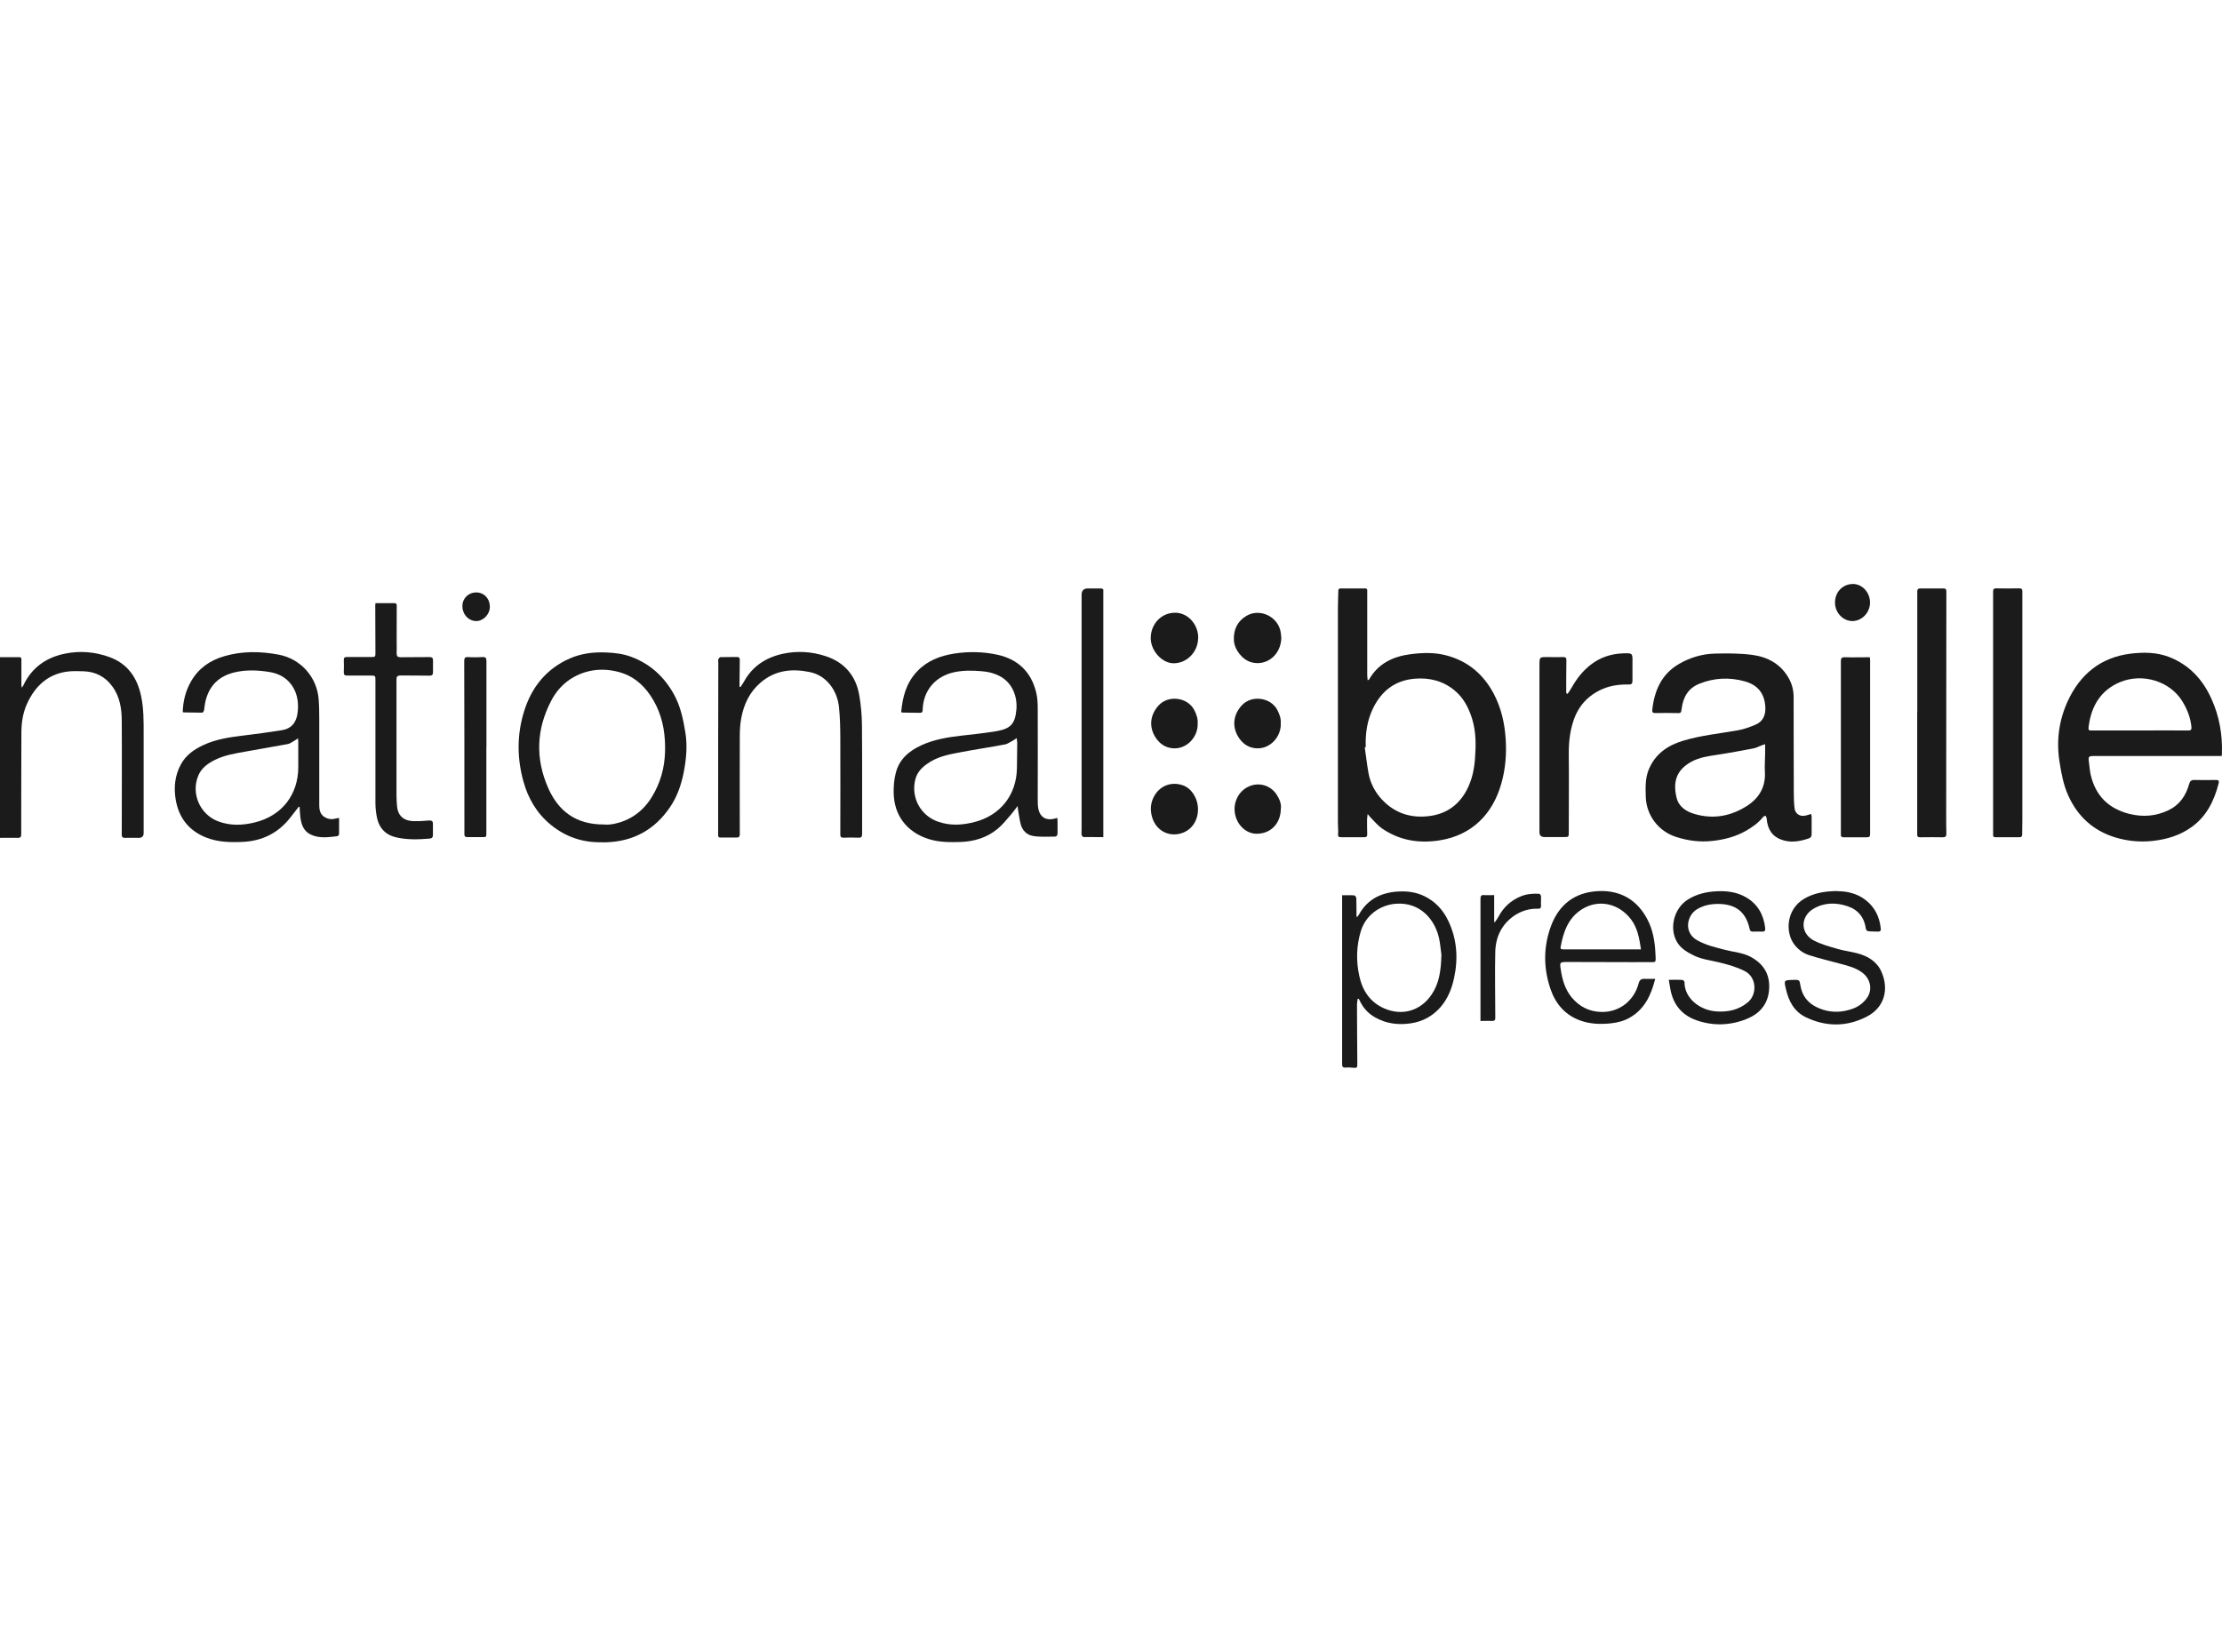
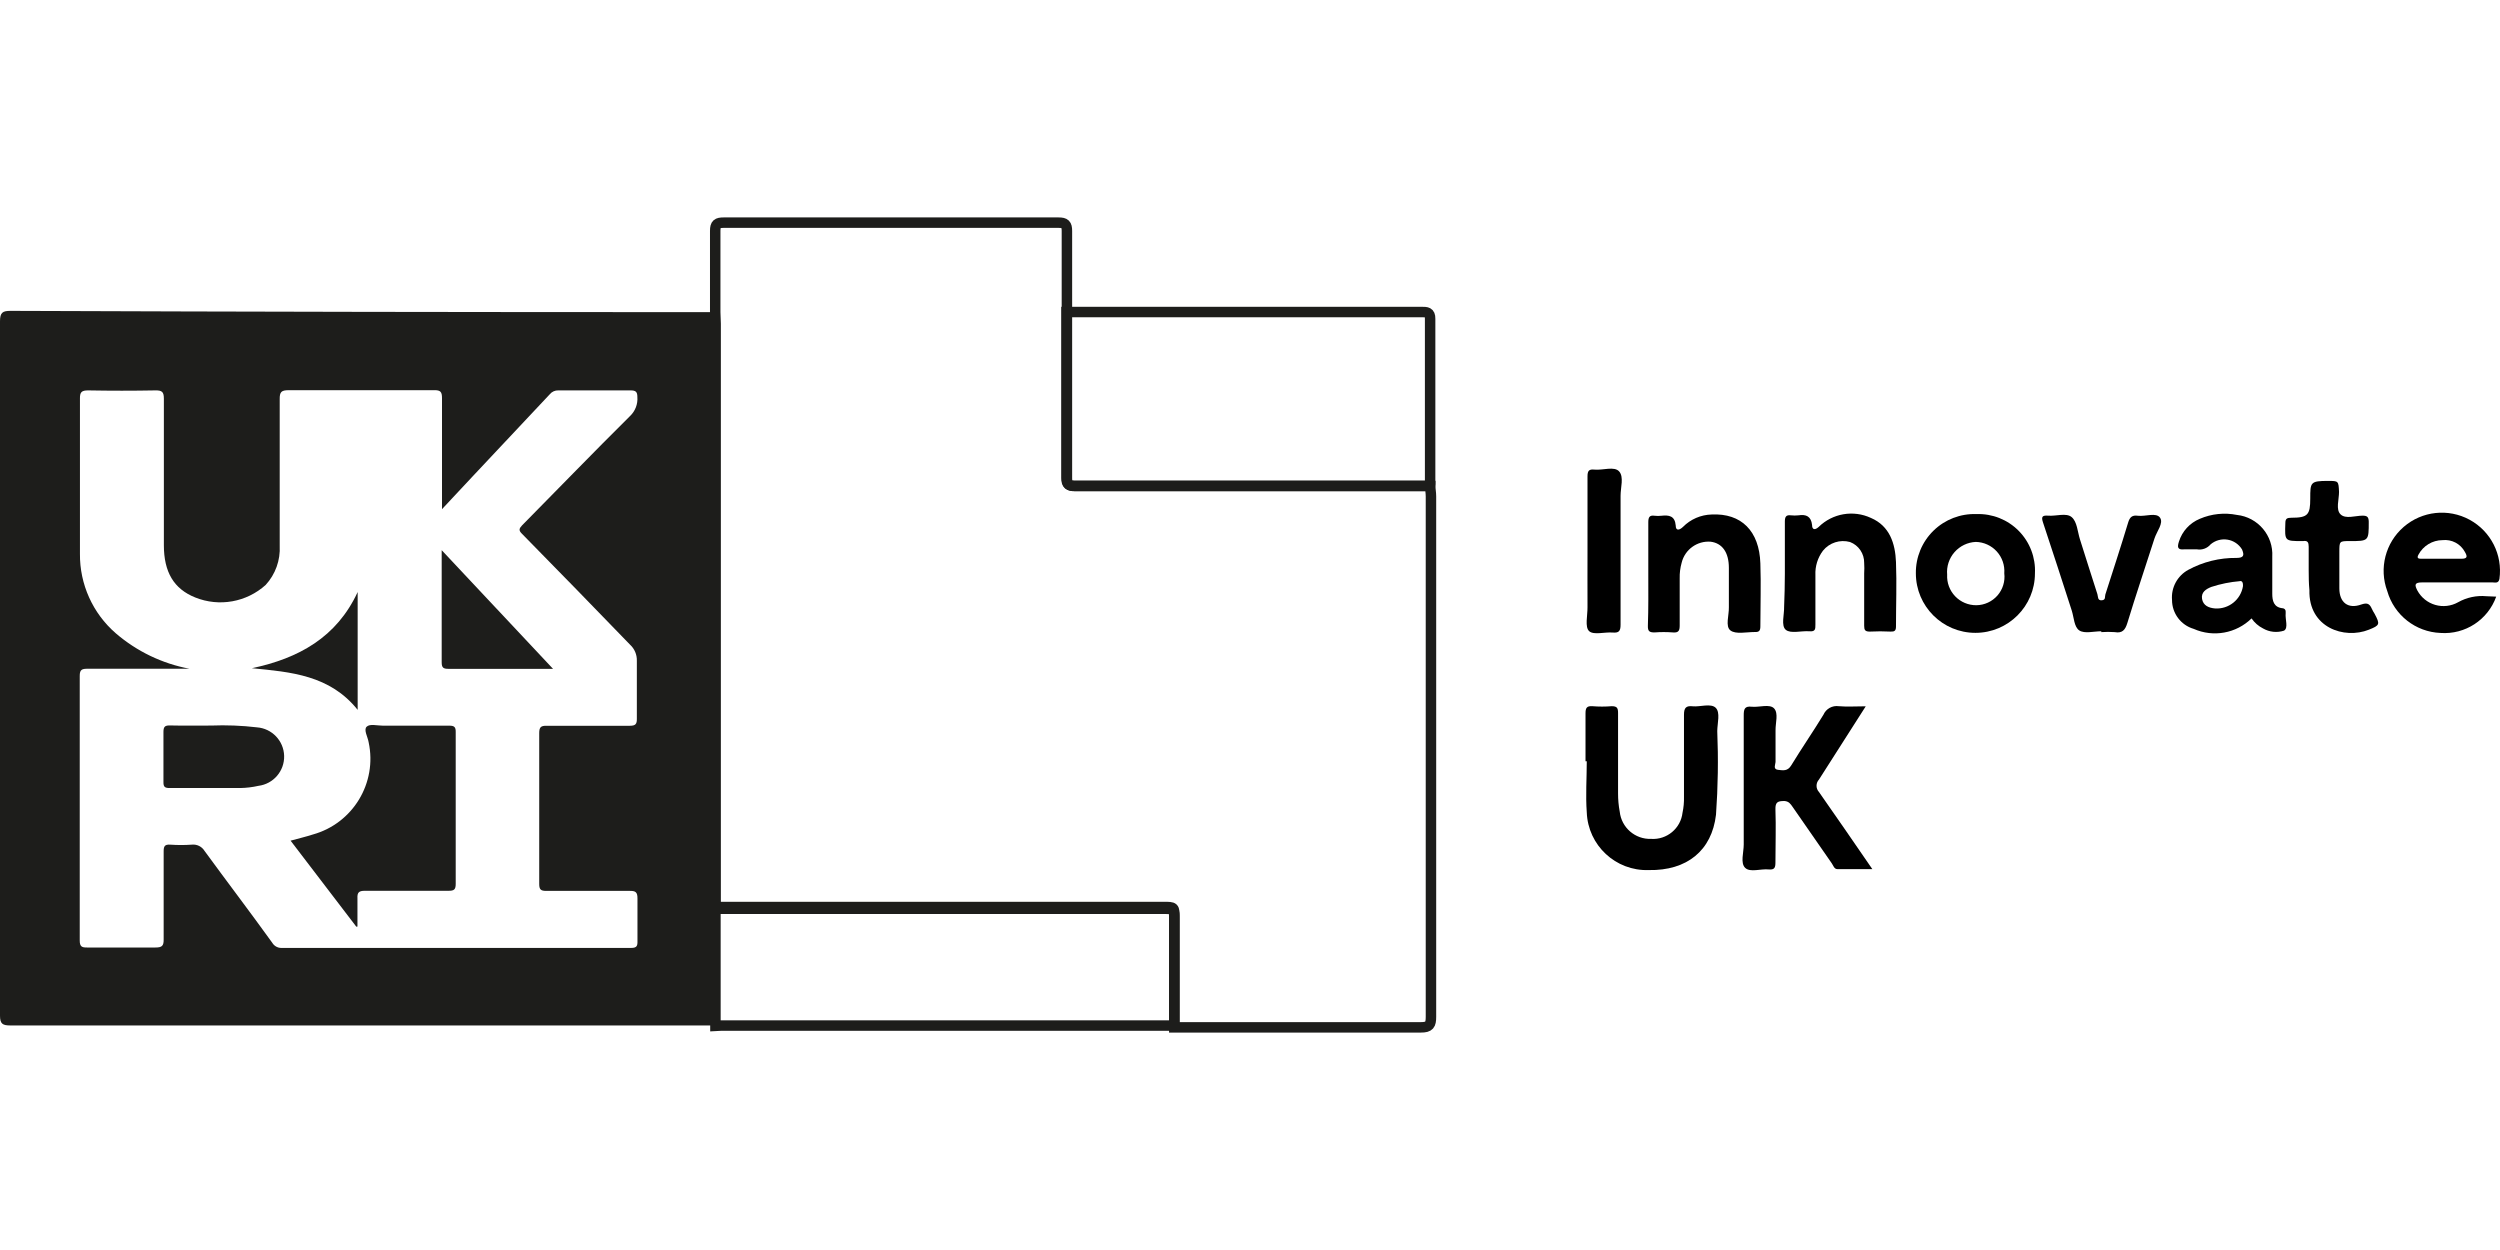
- <svg xmlns="http://www.w3.org/2000/svg" id="Layer_2" data-name="Layer 2" width="240" viewBox="0 0 269 200">
-   <defs>
-     <style>
-       .cls-1 {
-         fill: #1b1b1b;
-       }
-     </style>
-   </defs>
-   <g id="Layer_1-2" data-name="Layer 1-2">
-     <g>
-       <path class="cls-1" d="m165.57,98.57c-.03.3-.07.48-.07.67,0,.6,0,1.19.02,1.79,0,.25-.08.34-.34.34-.95-.01-1.89,0-2.84,0-.28,0-.38-.07-.35-.39.04-.45-.02-.91-.02-1.36,0-8.67,0-17.34,0-26.01,0-.69.04-1.37.05-2.06,0-.2.06-.3.26-.3,1,0,2,0,3,0,.25,0,.25.17.24.35,0,.74,0,1.48,0,2.22,0,2.62,0,5.24,0,7.86,0,.21.03.43.05.69.09-.05.15-.06.17-.09,1.11-1.96,2.92-2.8,5.04-3.07,1.47-.19,2.96-.23,4.4.17,2.54.69,4.39,2.26,5.63,4.57.92,1.73,1.34,3.57,1.47,5.51.12,1.84-.02,3.65-.53,5.43-1.03,3.63-3.51,6.25-7.51,6.87-2.48.38-4.83,0-6.93-1.45-.52-.36-.94-.88-1.4-1.34-.09-.09-.16-.19-.32-.39h0Zm-.23-8.1s-.08.01-.12.02c.15,1.03.27,2.07.45,3.1.22,1.23.78,2.31,1.63,3.22,1.62,1.73,3.66,2.32,5.95,1.97,1.94-.3,3.4-1.37,4.33-3.15.63-1.2.89-2.48.99-3.81.12-1.61.13-3.21-.35-4.78-.42-1.35-1.05-2.57-2.17-3.48-1.4-1.13-3.01-1.53-4.8-1.38-2.38.21-3.99,1.48-5.01,3.55-.73,1.48-.96,3.08-.9,4.73h0Z" />
-       <path class="cls-1" d="m219.27,98.57c.02.14.05.25.05.36,0,.69,0,1.38,0,2.06,0,.29-.1.45-.38.54-1.09.36-2.19.55-3.31.13-1.12-.41-1.61-1.27-1.74-2.4,0-.05,0-.11,0-.16-.04-.12-.1-.22-.15-.34-.11.06-.24.09-.31.18-.56.7-1.28,1.21-2.05,1.65-1.26.72-2.62,1.07-4.06,1.23-1.51.17-2.97-.02-4.4-.48-2.14-.68-3.61-2.61-3.68-4.86-.03-1.11-.08-2.23.36-3.3.78-1.89,2.27-2.92,4.16-3.49,2.18-.66,4.44-.87,6.67-1.27.73-.13,1.45-.4,2.13-.69.86-.37,1.19-1.13,1.16-2.03-.07-1.67-.85-2.73-2.46-3.19-1.87-.53-3.74-.45-5.56.29-1.33.54-1.93,1.61-2.11,2.98-.08.59-.09.58-.7.56-.83-.02-1.66-.02-2.49,0-.31,0-.4-.09-.37-.41.26-2.33,1.12-4.31,3.24-5.54,1.34-.78,2.8-1.21,4.33-1.25,1.5-.04,3.02-.04,4.5.15,1.91.25,3.52,1.12,4.49,2.9.37.69.55,1.43.55,2.2.01,3.85,0,7.71.02,11.56,0,.64.02,1.27.09,1.9.07.69.67,1.07,1.35.9.21-.05.42-.12.67-.19h0Zm-5.56-8.47c-.21.07-.36.13-.52.18-.3.12-.59.28-.91.34-1.44.27-2.87.54-4.32.76-1.11.17-2.21.31-3.21.86-1.83,1.01-2.24,2.46-1.78,4.35.26,1.08,1.14,1.67,2.18,1.97,2.29.67,4.43.26,6.39-1.01,1.46-.95,2.24-2.33,2.12-4.14-.04-.69.02-1.4.03-2.1,0-.38,0-.77,0-1.21h0Z" />
-       <path class="cls-1" d="m268.97,91.54h-15.38c-.77,0-.8.05-.69.8.07.49.09.98.2,1.46.59,2.57,2.2,4.14,4.73,4.76,1.61.39,3.19.27,4.7-.46,1.35-.65,2.1-1.77,2.49-3.16.1-.37.26-.51.64-.5.87.02,1.74.02,2.61,0,.3,0,.4.1.33.39-.54,2.11-1.45,4-3.28,5.31-1.4,1.01-2.99,1.49-4.7,1.68-1.55.17-3.06.02-4.53-.42-2.65-.81-4.54-2.51-5.69-5.05-.6-1.31-.85-2.71-1.07-4.11-.4-2.53-.08-4.97.97-7.29,1.49-3.27,3.99-5.35,7.61-5.8,1.56-.19,3.17-.19,4.69.4,2.43.95,4.07,2.72,5.12,5.06.96,2.11,1.35,4.35,1.27,6.66,0,.07-.01.15-.02.26h0Zm-9.94-3.09h0c1.96-.01,3.92-.02,5.88,0,.32,0,.42-.09.39-.43-.11-1.14-.52-2.16-1.11-3.12-1.51-2.44-4.83-3.44-7.55-2.3-2.33.98-3.46,2.9-3.78,5.34-.06.49-.03.51.45.51h5.72Z" />
-       <path class="cls-1" d="m22.12,86.23c.04-1.34.35-2.59,1.02-3.75.91-1.57,2.28-2.52,3.99-3.02,2.17-.64,4.38-.61,6.58-.2,2.69.5,4.67,2.71,4.87,5.44.06.8.07,1.61.07,2.41,0,3.46,0,6.93,0,10.39,0,.59.12,1.14.69,1.46.36.2.74.29,1.16.18.16-.04.33-.07.55-.11,0,.67,0,1.31,0,1.95,0,.1-.13.26-.22.27-1.07.12-2.15.29-3.17-.18-.91-.41-1.19-1.24-1.3-2.15-.05-.4-.06-.81-.09-1.22-.03,0-.07-.01-.1-.02-.34.43-.67.87-1.01,1.3-1.47,1.89-3.42,2.85-5.79,2.96-1.51.07-3.01.03-4.44-.54-2.07-.83-3.27-2.37-3.65-4.53-.26-1.5-.12-2.97.63-4.34.61-1.1,1.58-1.79,2.7-2.31,1.54-.72,3.19-.96,4.85-1.16,1.54-.18,3.08-.4,4.62-.64,1.21-.18,1.87-.94,1.98-2.41.08-1.1-.1-2.15-.76-3.07-.69-.96-1.65-1.42-2.78-1.59-1.31-.2-2.63-.26-3.94.02-2.1.44-3.35,1.7-3.76,3.8-.06.28-.06.57-.12.84-.02.11-.14.28-.22.28-.75,0-1.5-.02-2.26-.03-.03,0-.07-.03-.08-.04h0Zm13.97,3.16c-.22.15-.37.26-.52.34-.23.13-.46.31-.72.36-1.68.31-3.36.6-5.05.9-1.31.23-2.64.44-3.84,1.05-.84.43-1.6.98-1.97,1.91-.88,2.17.23,4.67,2.42,5.5,1.47.55,2.95.5,4.44.13,3.27-.8,5.26-3.35,5.26-6.71,0-1.02,0-2.05,0-3.07,0-.1-.02-.2-.03-.4h0Z" />
-       <path class="cls-1" d="m127.99,99.02c.02.16.04.29.04.41,0,.47,0,.93,0,1.4,0,.27-.07.48-.37.47-.85,0-1.72.06-2.55-.07-.81-.12-1.36-.68-1.56-1.5-.13-.54-.2-1.09-.3-1.64-.02-.12-.03-.25-.06-.49-.31.4-.53.72-.78,1.01-.53.6-1.03,1.25-1.64,1.75-1.29,1.07-2.83,1.53-4.5,1.59-1.31.04-2.61.04-3.89-.37-2.59-.84-4.13-2.83-4.19-5.55-.02-.82.05-1.67.26-2.46.42-1.64,1.59-2.64,3.09-3.33,1.55-.71,3.21-.98,4.89-1.17,1.39-.16,2.78-.3,4.16-.53,1.76-.3,2.31-.88,2.46-2.66.12-1.45-.42-3.22-2.11-4.06-.64-.32-1.31-.48-2.01-.54-1.14-.1-2.27-.13-3.4.11-2.28.48-3.77,2.22-3.83,4.55,0,.24-.06.37-.31.37-.7,0-1.4-.02-2.1-.03-.06,0-.12-.03-.19-.05.16-1.84.62-3.56,1.93-4.94,1.21-1.28,2.77-1.88,4.47-2.15,1.74-.27,3.49-.24,5.22.13,2.5.54,4.11,2.07,4.72,4.56.16.64.19,1.34.19,2.01.02,3.65,0,7.29,0,10.94,0,.42,0,.87.1,1.27.24.93.93,1.31,1.87,1.09.11-.02.22-.06.41-.11h0Zm-4.92-9.64c-.17.12-.26.19-.36.24-.35.18-.69.45-1.06.52-1.78.34-3.57.6-5.35.94-1.27.24-2.55.47-3.68,1.16-.82.51-1.54,1.11-1.8,2.1-.58,2.2.62,4.43,2.77,5.16,1.48.51,2.96.41,4.44.02,3.08-.81,5.01-3.26,5.08-6.45.02-1.05.03-2.1.04-3.15,0-.15-.04-.3-.07-.54h0Z" />
-       <path class="cls-1" d="m72.92,101.98c-2.35.07-4.45-.64-6.26-2.13-1.69-1.39-2.74-3.2-3.31-5.29-.77-2.82-.77-5.65.1-8.44.91-2.92,2.69-5.15,5.55-6.4,1.37-.6,2.85-.78,4.34-.72,1.06.04,2.12.16,3.13.55,2.27.86,3.94,2.4,5.11,4.51.8,1.44,1.13,3.02,1.39,4.62.27,1.65.11,3.28-.21,4.9-.3,1.49-.79,2.9-1.65,4.16-1.86,2.74-4.45,4.15-7.76,4.25-.14,0-.29,0-.43,0h0Zm.28-2.14c.65.05,1.52-.11,2.36-.45,1.98-.79,3.2-2.3,4.04-4.2.79-1.78,1.01-3.65.89-5.58-.12-1.96-.65-3.77-1.75-5.4-.92-1.36-2.14-2.38-3.74-2.82-1.37-.38-2.78-.42-4.15,0-1.84.57-3.23,1.75-4.12,3.46-1.8,3.44-1.93,6.99-.38,10.53,1.23,2.81,3.36,4.49,6.84,4.45Z" />
-       <path class="cls-1" d="m89.63,83.21c.15-.23.32-.45.45-.7,1.02-1.85,2.64-2.89,4.65-3.34,1.77-.39,3.55-.28,5.26.29,2.28.76,3.64,2.39,4.04,4.75.2,1.18.31,2.39.32,3.59.04,4.39.01,8.77.02,13.16,0,.34-.07.49-.45.47-.59-.03-1.19-.02-1.79,0-.31.01-.4-.09-.4-.4,0-3.87.02-7.73,0-11.6,0-1.27-.03-2.54-.16-3.81-.21-2.02-1.51-3.82-3.51-4.24-2.15-.45-4.21-.25-5.97,1.26-1.34,1.14-2.04,2.63-2.35,4.31-.13.67-.17,1.36-.18,2.05-.02,4.01,0,8.02,0,12.03,0,.27-.12.38-.37.38-.66,0-1.32,0-1.98,0-.27,0-.27-.15-.27-.36,0-6.93,0-13.86.02-20.79,0-.14-.04-.3,0-.42.04-.11.17-.27.26-.27.67-.02,1.35-.01,2.02-.02.23,0,.32.1.32.33-.02.87-.02,1.74-.03,2.61v.67s.07.01.1.02h0Z" />
-       <path class="cls-1" d="m0,101.43v-21.86c.79,0,1.57,0,2.34,0,.3,0,.25.25.25.44,0,.97,0,1.94,0,2.92,0,.08.02.17.05.34.1-.15.16-.22.2-.31,1.01-2.13,2.76-3.35,5-3.81,1.83-.38,3.67-.23,5.44.42,2.19.81,3.33,2.49,3.8,4.7.33,1.53.31,3.09.31,4.65,0,3.98,0,7.97,0,11.95,0,.39-.2.58-.59.58-.56,0-1.12-.02-1.67,0-.28,0-.39-.09-.39-.38,0-4.58.03-9.16,0-13.74,0-1.5-.22-2.98-1.16-4.24-.85-1.16-2.02-1.76-3.45-1.81-.69-.02-1.4-.05-2.09.05-2.31.35-3.79,1.78-4.74,3.82-.51,1.1-.7,2.28-.71,3.48-.02,3.52-.01,7.03-.02,10.55,0,.61,0,1.22,0,1.83,0,.3-.07.45-.42.44-.71-.02-1.42,0-2.17,0h0Z" />
-       <path class="cls-1" d="m241.29,86.3c0-4.88,0-9.76,0-14.64,0-.32.07-.43.41-.42.91.02,1.82.02,2.73,0,.29,0,.4.06.4.39,0,9.2,0,18.4,0,27.6,0,.6-.02,1.19-.02,1.79,0,.24-.07.36-.33.35-.97,0-1.95-.01-2.92,0-.24,0-.28-.11-.27-.31,0-.58,0-1.17,0-1.75v-13h0Z" />
-       <path class="cls-1" d="m189.78,84.01c.17-.26.36-.52.51-.79.59-1.05,1.32-1.98,2.28-2.73,1.16-.9,2.48-1.33,3.92-1.38,1.16-.04,1.16-.03,1.14,1.14,0,.73,0,1.45,0,2.18,0,.34-.12.46-.45.45-1.08-.02-2.15.11-3.16.54-1.73.75-2.9,2-3.51,3.78-.45,1.31-.6,2.67-.59,4.06.03,3.16,0,6.33,0,9.5,0,.59,0,.6-.61.59-.78,0-1.56,0-2.34,0-.4,0-.6-.2-.6-.59v-20.17c0-1.05,0-1.04,1.03-1.03.61,0,1.22.02,1.83,0,.34-.01.41.12.4.43-.02,1.26-.02,2.52-.02,3.78,0,.06.02.12.02.18.04.02.08.04.13.06h0Z" />
-       <path class="cls-1" d="m232.11,86.26c0-4.88,0-9.76,0-14.63,0-.31.11-.38.38-.38.93,0,1.87,0,2.8,0,.29,0,.34.13.34.38,0,9.03-.01,18.06-.02,27.09,0,.74,0,1.48.02,2.22,0,.34-.11.45-.45.44-.91-.02-1.82-.01-2.72,0-.22,0-.36-.03-.36-.31,0-4.93,0-9.86,0-14.79h.01-.01Z" />
-       <path class="cls-1" d="m45.47,73.03c.78,0,1.52,0,2.26,0,.29,0,.31.17.3.38,0,1.34-.01,2.67-.01,4.01,0,.57.02,1.14,0,1.71,0,.33.13.45.47.45,1.17-.02,2.34,0,3.5-.02.33,0,.44.11.43.42-.01.47,0,.93,0,1.4,0,.29-.07.43-.43.43-1.17-.03-2.34,0-3.5-.02-.39,0-.5.15-.49.49.01.61,0,1.22,0,1.83,0,4.07,0,8.15,0,12.22,0,.44.03.88.07,1.32.09,1.07.77,1.72,1.91,1.77.64.02,1.3-.01,1.94-.07.36-.03.5.08.49.43-.01.44,0,.88,0,1.32,0,.27-.1.41-.41.44-1.31.11-2.61.15-3.91-.12-1.37-.28-2.21-1.11-2.48-2.55-.1-.55-.16-1.1-.16-1.66-.01-4.94,0-9.89,0-14.83,0-.57,0-.58-.59-.58-.95,0-1.89-.01-2.84,0-.31,0-.41-.12-.4-.41.02-.49.02-.99,0-1.48,0-.28.1-.36.37-.36.98.01,1.97,0,2.96,0,.48,0,.5-.02.5-.51,0-1.92-.01-3.84-.02-5.76,0-.07.02-.15.03-.27h0Z" />
-       <path class="cls-1" d="m164.37,120.92c-.03.25-.09.5-.09.75,0,2.37.03,4.75.04,7.12,0,.52-.04.54-.57.49-.28-.03-.57-.04-.85-.02-.33.03-.42-.1-.42-.41.01-2.39,0-4.77,0-7.16,0-4.23,0-8.46,0-12.69v-.6c.53,0,1.02-.02,1.5.02.08,0,.21.23.22.35.02.7.01,1.4.02,2.1,0,.03.02.07.05.2.11-.15.2-.24.26-.35,1.02-1.84,2.67-2.64,4.7-2.77,1.13-.07,2.24.07,3.25.58,1.29.64,2.22,1.65,2.84,2.94,1.08,2.25,1.23,4.6.7,7.01-.28,1.28-.77,2.48-1.64,3.48-.96,1.09-2.16,1.74-3.61,1.95-1.51.22-2.94.04-4.28-.71-.88-.49-1.51-1.21-1.92-2.13-.02-.05-.05-.08-.08-.13h-.12,0Zm10.13-5.31c-.06-.41-.12-1.16-.26-1.89-.48-2.35-2.29-4.53-5.29-4.29-1.92.16-3.63,1.41-4.21,3.33-.54,1.8-.58,3.63-.17,5.46.39,1.78,1.34,3.16,3.03,3.89,2.16.93,4.38.29,5.71-1.68.92-1.35,1.14-2.9,1.19-4.82h0Z" />
-       <path class="cls-1" d="m200.38,118.53c-.5,2.01-1.31,3.67-3.06,4.68-.69.4-1.45.6-2.25.69-1.26.14-2.5.11-3.72-.32-1.83-.65-2.99-1.97-3.62-3.76-.85-2.44-.9-4.92-.08-7.37.85-2.54,2.56-4.2,5.31-4.51,3-.34,5.39.94,6.68,3.8.61,1.36.75,2.82.8,4.29.01.44-.07.48-.5.47-.7-.02-1.4,0-2.1,0-2.7,0-5.4-.01-8.1-.02-.91,0-.93.03-.79.91.18,1.21.5,2.35,1.28,3.33.95,1.17,2.18,1.79,3.68,1.81,2.14.03,3.92-1.36,4.47-3.47.11-.41.31-.55.7-.54.41.02.82,0,1.3,0h0Zm-1.72-3.59c-.21-1.34-.41-2.61-1.25-3.68-1.48-1.89-3.87-2.39-5.82-1.21-1.74,1.05-2.32,2.77-2.66,4.62-.05.26.12.28.33.28,2.72,0,5.44,0,8.16,0h1.23Z" />
-       <path class="cls-1" d="m133.57,101.36c-.84,0-1.62,0-2.4-.01-.08,0-.21-.16-.23-.26-.03-.2,0-.41,0-.62v-28.45q0-.77.77-.77c.5,0,1.01,0,1.52,0,.24,0,.38.06.34.33,0,.07,0,.16,0,.23v29.55h0Z" />
-       <path class="cls-1" d="m226.37,79.58c.01.15.03.25.03.35v21.05c0,.27-.06.4-.36.4-.96-.01-1.92-.01-2.88,0-.22,0-.3-.1-.3-.3,0-.4,0-.8,0-1.21,0-6.6,0-13.2,0-19.8,0-.35.08-.5.48-.49,1,.03,2,0,3.04,0h0Z" />
-       <path class="cls-1" d="m202.04,118.64c.59,0,1.11-.02,1.62.01.1,0,.27.18.27.27-.02,1.93,1.85,3.43,3.91,3.55,1.39.08,2.66-.19,3.77-1.12,1.13-.95,1.07-3.02-.37-3.76-1-.51-2.07-.81-3.15-1.07-1.03-.25-2.09-.36-3.06-.84-.8-.4-1.55-.83-2.02-1.64-.96-1.67-.35-4.06,1.31-5.11,1.06-.67,2.23-.95,3.47-1.01,1.26-.07,2.5.09,3.61.74,1.41.83,2.12,2.12,2.3,3.72.03.3-.07.44-.39.42-.38-.02-.75,0-1.13,0-.21,0-.31-.09-.36-.31-.45-2.06-1.67-3.03-3.81-3.04-.91,0-1.76.16-2.56.64-1.25.75-1.66,2.83.03,3.77,1.08.6,2.26.87,3.44,1.17,1.01.26,2.07.32,3.02.83,1.68.9,2.42,2.29,2.21,4.17-.19,1.68-1.22,2.76-2.72,3.36-1.98.78-4.01.86-6.04.15-1.83-.64-2.87-1.97-3.19-3.87-.05-.3-.1-.61-.17-1.01h0Z" />
-       <path class="cls-1" d="m222.49,107.91c1.03,0,2.29.23,3.37,1.07,1.12.87,1.68,2.04,1.83,3.44.03.26-.07.4-.34.38-.4-.02-.8,0-1.2-.05-.1,0-.25-.17-.26-.27-.18-1.37-.91-2.31-2.21-2.75-1.4-.47-2.82-.47-4.13.3-1.61.95-1.62,2.98.04,3.85.9.47,1.92.74,2.92,1.03.74.22,1.52.3,2.27.5,1.3.33,2.42.98,2.98,2.23.94,2.09.42,4.34-1.77,5.46-2.39,1.23-4.91,1.26-7.37.07-1.41-.68-2.07-1.93-2.41-3.4-.25-1.09-.26-1.09.86-1.12.77-.02.78-.02.89.66.26,1.58,1.26,2.47,2.71,2.94,1.2.39,2.41.32,3.59-.1.71-.25,1.31-.69,1.75-1.3.71-.99.47-2.32-.58-3.1-.8-.59-1.75-.82-2.69-1.07-1.23-.33-2.48-.63-3.7-1.02-.71-.22-1.32-.66-1.79-1.26-1.16-1.49-1.01-4.3,1.17-5.58,1.16-.68,2.44-.92,4.06-.93h0Z" />
-       <path class="cls-1" d="m58.88,90.46v10.39c0,.51,0,.51-.52.51-.6,0-1.19-.01-1.79,0-.26,0-.35-.1-.35-.34,0-.66.01-1.32,0-1.98,0-6.33,0-12.66-.02-18.99,0-.36.08-.52.48-.49.58.04,1.17.03,1.75,0,.37-.02.46.12.46.47-.01,3.48,0,6.95,0,10.43,0,0,0,0,0,0Z" />
-       <path class="cls-1" d="m179.23,123.62v-.45c0-4.77,0-9.55,0-14.32,0-.37.08-.51.47-.47.38.03.78,0,1.19,0v3.24s.05.03.07.05c.14-.21.31-.41.43-.64.61-1.17,1.52-2.01,2.75-2.51.72-.29,1.46-.34,2.21-.3.08,0,.2.2.21.31.02.37-.03.75,0,1.12.02.3-.1.39-.38.38-1.04-.03-2,.26-2.86.84-1.54,1.06-2.26,2.59-2.3,4.41-.06,2.51,0,5.03,0,7.55,0,.12,0,.23,0,.35.03.34-.1.46-.45.44-.42-.03-.85,0-1.33,0h0Z" />
-       <path class="cls-1" d="m145.03,97.97c.02,1.63-1.05,2.91-2.65,3.05-1.29.11-2.51-.66-2.92-2.13-.21-.76-.19-1.54.16-2.28.66-1.42,2.12-2.04,3.59-1.52,1.04.36,1.81,1.58,1.82,2.87Z" />
-       <path class="cls-1" d="m155.12,77.15c0,2.11-1.76,3.55-3.63,3.04-1.07-.29-2.05-1.52-2.11-2.64-.07-1.27.39-2.29,1.48-2.96,1.68-1.02,3.95.1,4.2,2.06.02.19.04.39.05.5h0Z" />
-       <path class="cls-1" d="m145.05,77.25c-.02,1.71-1.38,3.09-3.02,3.06-1.38-.03-2.73-1.54-2.72-3.06.01-1.73,1.31-3.07,2.96-3.06,1.53,0,2.8,1.4,2.79,3.06h0Z" />
-       <path class="cls-1" d="m155.05,87.58c.09,1.58-1.29,3.2-3.06,3.02-.87-.09-1.51-.54-1.98-1.22-.89-1.31-.75-2.79.31-3.96,1.18-1.3,3.51-1,4.32.55.27.52.46,1.07.41,1.62Z" />
-       <path class="cls-1" d="m144.99,87.58c.09,1.58-1.29,3.2-3.06,3.02-.87-.09-1.51-.54-1.98-1.22-.89-1.31-.75-2.79.31-3.96,1.18-1.3,3.51-1,4.32.55.27.52.46,1.07.41,1.62Z" />
-       <path class="cls-1" d="m155.06,97.89c0,1.85-1.27,3.11-3,3.06-1.13-.03-2.16-.92-2.49-2.16-.4-1.45.3-2.99,1.63-3.57,1.24-.55,2.65-.12,3.37,1.02.33.52.56,1.08.5,1.65Z" />
-       <path class="cls-1" d="m224.29,70.71c1.14-.02,2.1,1.02,2.1,2.24,0,1.21-.96,2.23-2.11,2.25-1.15.01-2.12-1-2.13-2.22-.01-1.28.91-2.25,2.15-2.27h0Z" />
-       <path class="cls-1" d="m57.63,71.73c.97,0,1.67.74,1.67,1.75,0,.91-.8,1.73-1.66,1.72-.93-.01-1.68-.84-1.66-1.84.01-.92.74-1.63,1.66-1.62h0Z" />
-     </g>
+ <svg xmlns="http://www.w3.org/2000/svg" width="220" height="110" viewBox="0 0 238.913 77.9">
+   <g id="logo_innovate" transform="translate(-16.83 -4.68)">
+     <path id="Path_12" data-name="Path 12" d="M85.18,13.73V5.96c0-.65.2-.78.81-.78h32c.63,0,.8.17.8.79V29.6c0,.62.21.75.79.75h33.93c0,.32.07.63.07,1V81.08c0,.75-.15,1-.95,1H129.05V71.75c0-1,0-1-1.06-1H85.22V14.85C85.2,14.47,85.19,14.1,85.18,13.73Z" fill="none" stroke="#1d1d1b" stroke-width="1" />
+     <path id="Path_13" data-name="Path 13" d="M85.18,13.73V81.9H17.83c-.75,0-1-.15-1-.94V14.61c0-.85.26-1,1-1Q51.55,13.74,85.18,13.73ZM34.94,47.81H25.22c-.54,0-.78.06-.77.71V73.77c0,.59.19.69.72.68h6.5c.63,0,.81-.14.8-.78V65.25c0-.48.11-.66.62-.63a14.44,14.44,0,0,0,2.08,0,1.26,1.26,0,0,1,1.2.59C38.5,68.13,40.69,71,42.85,74a1,1,0,0,0,.83.49H77.15c.54,0,.61-.2.6-.65V69.75c0-.56-.16-.72-.72-.71h-8c-.51,0-.67-.12-.67-.66V53.96c0-.58.17-.71.72-.7h7.94c.55,0,.68-.17.67-.68V47.05a2,2,0,0,0-.65-1.54c-3.4-3.51-6.85-7.07-10.32-10.59-.34-.33-.29-.5,0-.81,3.44-3.48,6.84-7,10.31-10.44a2.26,2.26,0,0,0,.71-1.83c0-.5-.16-.63-.65-.63h-6.9a1,1,0,0,0-.82.37c-2.43,2.6-4.87,5.18-7.3,7.77l-3,3.21V21.95c0-.6-.14-.77-.75-.76H44.43c-.71,0-.88.16-.87.87v14a5.12,5.12,0,0,1-1.34,3.74A6.45,6.45,0,0,1,35.49,41c-2.05-.82-3-2.43-3-5V22c0-.65-.18-.8-.81-.79q-3.21.06-6.42,0c-.63,0-.8.16-.79.79V36.83a9.93,9.93,0,0,0,3.41,7.58,15.07,15.07,0,0,0,7.06,3.4Z" fill="#1d1d1b" />
+     <path id="Path_14" data-name="Path 14" d="M153.47,30.33H119.54c-.58,0-.79-.13-.79-.75V13.72H152.7c.46,0,.81,0,.8.64V29.99A1.7,1.7,0,0,1,153.47,30.33Z" fill="none" stroke="#1d1d1b" stroke-width="1" />
+     <path id="Path_15" data-name="Path 15" d="M85.2,81.94V70.58H128c1.06,0,1.06,0,1.06,1V81.91H85.76Z" fill="none" stroke="#1d1d1b" stroke-width="1" />
+     <path id="Path_16" data-name="Path 16" d="M168.35,56.65V52.08c0-.5.1-.73.66-.69a11.3,11.3,0,0,0,1.84,0c.52,0,.61.18.61.65v7.68a9.26,9.26,0,0,0,.16,1.75,2.91,2.91,0,0,0,3,2.6,2.83,2.83,0,0,0,3-2.5,6.44,6.44,0,0,0,.14-1.51V52.21c0-.69.21-.88.86-.81s1.71-.31,2.17.14.16,1.46.15,2.22a71.159,71.159,0,0,1-.12,8c-.4,3.43-2.78,5.36-6.43,5.29a5.73,5.73,0,0,1-5.92-5.52c-.12-1.62,0-3.26,0-4.88Z" />
+     <path id="Path_17" data-name="Path 17" d="M195.13,51.4c-1.55,2.43-3,4.7-4.47,7a.88.88,0,0,0,0,1.19c1.69,2.4,3.34,4.82,5.1,7.37h-3.34c-.31,0-.39-.35-.54-.56-1.25-1.79-2.49-3.59-3.74-5.39-.2-.29-.36-.53-.79-.56-.65,0-.87.12-.85.81.06,1.68,0,3.37,0,5.05,0,.5-.08.73-.64.68-.77-.08-1.77.31-2.25-.15s-.14-1.46-.14-2.23V52.27c0-.58.07-.91.76-.83s1.73-.3,2.15.17.12,1.37.13,2.08v3c0,.26-.27.72.23.78s.92.14,1.26-.41c1-1.64,2.09-3.22,3.09-4.86a1.38,1.38,0,0,1,1.46-.81C193.37,51.46,194.17,51.4,195.13,51.4Z" />
+     <path id="Path_18" data-name="Path 18" d="M255.38,40.92a5.25,5.25,0,0,1-5.32,3.47,5.52,5.52,0,0,1-5.09-4,5.56,5.56,0,1,1,10.72-1.17c-.09.46-.4.34-.66.34h-6.74c-.76,0-.7.27-.44.78a2.84,2.84,0,0,0,3.88,1.12,4.63,4.63,0,0,1,2.71-.58Zm-5.19-3.62h1.85c.62,0,.59-.23.35-.65a2.16,2.16,0,0,0-2.14-1.13,2.62,2.62,0,0,0-2.3,1.39c-.21.38.05.39.32.39Z" />
+     <path id="Path_19" data-name="Path 19" d="M232,43a5,5,0,0,1-5.53,1,2.88,2.88,0,0,1-2.07-2.76,3,3,0,0,1,1.55-2.88,9.43,9.43,0,0,1,4.61-1.14c.71,0,.76-.26.53-.81a2,2,0,0,0-3-.49,1.4,1.4,0,0,1-1.31.48h-1.21c-.67.07-.67-.23-.51-.74a3.48,3.48,0,0,1,2-2.18,6,6,0,0,1,3.54-.37,3.8,3.8,0,0,1,3.38,4v3.53c0,.66.13,1.31,1,1.39a.3.3,0,0,1,.28.32,1,1,0,0,1,0,.17c-.06.56.28,1.4-.16,1.65a2.47,2.47,0,0,1-2-.21A2.94,2.94,0,0,1,232,43Zm-1.11-3.56a11.88,11.88,0,0,0-2.73.55c-.51.2-1,.51-.89,1.15s.65.86,1.25.91a2.54,2.54,0,0,0,2.66-2.13c.02-.43-.13-.53-.34-.48Z" />
+     <path id="Path_20" data-name="Path 20" d="M187.4,38.74v-5c0-.45.12-.65.58-.59a3.47,3.47,0,0,0,.72,0c.75-.12,1.21.11,1.3.92,0,.47.28.51.63.19a4.45,4.45,0,0,1,5-.86c1.79.77,2.32,2.44,2.39,4.22.08,2.05,0,4.11,0,6.16,0,.42-.16.49-.51.48a19.248,19.248,0,0,0-2,0c-.44,0-.53-.15-.53-.56v-5a7.711,7.711,0,0,0,0-1,2.1,2.1,0,0,0-1.35-2,2.48,2.48,0,0,0-2.59.83,3.61,3.61,0,0,0-.72,2.33c0,1.57,0,3.15,0,4.72,0,.44,0,.7-.58.65-.77-.06-1.78.25-2.25-.14s-.14-1.45-.16-2.21C187.37,40.88,187.4,39.81,187.4,38.74Z" />
+     <path id="Path_21" data-name="Path 21" d="M174.35,38.71V33.83c0-.47.09-.72.61-.64a2.74,2.74,0,0,0,.64,0c.72-.08,1.29,0,1.37.93,0,.56.38.44.7.13a4,4,0,0,1,2.73-1.18c2.83-.14,4.56,1.56,4.66,4.68.07,2,0,4,0,6,0,.42-.11.57-.54.55-.79,0-1.81.24-2.32-.15s-.13-1.45-.15-2.21V38.17c0-1.49-.64-2.36-1.74-2.5a2.64,2.64,0,0,0-2.77,2,5.06,5.06,0,0,0-.19,1.5v4.49c0,.48-.08.73-.65.68a11.49,11.49,0,0,0-1.76,0c-.49,0-.64-.12-.63-.62C174.37,42,174.35,40.37,174.35,38.71Z" />
+     <path id="Path_22" data-name="Path 22" d="M211.3,38.69a5.69,5.69,0,0,1-11.38,0,5.59,5.59,0,0,1,5.8-5.66,5.4,5.4,0,0,1,5.58,5.66Zm-5.6,3.05a2.72,2.72,0,0,0,2.67-3.05,2.79,2.79,0,0,0-2.72-3,2.88,2.88,0,0,0-2.74,3.13,2.77,2.77,0,0,0,2.79,2.92Z" />
+     <path id="Path_23" data-name="Path 23" d="M217.64,44.23c-.72,0-1.6.25-2.1-.08s-.51-1.23-.72-1.89c-.91-2.81-1.81-5.62-2.75-8.43-.18-.54-.08-.69.48-.65.77.07,1.74-.3,2.26.14s.56,1.39.79,2.12c.56,1.75,1.1,3.5,1.67,5.25.07.22,0,.61.41.58s.28-.34.35-.56c.73-2.28,1.48-4.56,2.17-6.85.16-.54.39-.75.94-.67.72.09,1.74-.34,2.11.18s-.31,1.31-.53,2c-.86,2.69-1.77,5.37-2.59,8.07-.21.68-.49,1-1.21.87a9.1,9.1,0,0,0-1.28,0Z" />
+     <path id="Path_24" data-name="Path 24" d="M237.46,38.39V36.15c0-.4-.09-.61-.53-.54h-.08c-1.7,0-1.68,0-1.62-1.72,0-.46.19-.5.57-.51,1.58,0,1.81-.28,1.81-1.83s0-1.69,1.7-1.69c1,0,1,0,1.05,1.05,0,.74-.33,1.69.15,2.15s1.38.13,2.09.12c.45,0,.59.12.6.58,0,1.85,0,1.85-1.81,1.85-1,0-1,0-1,1.07v3.45c0,1.35.83,2,2.1,1.54.54-.18.78-.1,1,.4a4,4,0,0,0,.27.49c.53,1,.51,1.1-.55,1.52-2.35.94-5.77-.2-5.68-3.77C237.47,39.67,237.46,39,237.46,38.39Z" />
+     <path id="Path_25" data-name="Path 25" d="M168.54,36.43v-7c0-.52.13-.71.66-.65.81.08,1.91-.35,2.37.18s.13,1.52.13,2.32V43.61c0,.61-.17.79-.76.74-.77-.06-1.81.26-2.24-.13s-.15-1.5-.16-2.29C168.53,40.06,168.54,38.25,168.54,36.43Z" />
+     <path id="Path_26" data-name="Path 26" d="M50.88,72.46,44.6,64.24c.76-.21,1.45-.37,2.13-.59a7.51,7.51,0,0,0,5.33-8.81c-.08-.51-.5-1.19-.19-1.49s1-.1,1.54-.1h6.35c.49,0,.63.13.62.62V68.38c0,.55-.18.65-.68.65h-8c-.57,0-.74.16-.71.72v2.7Z" fill="#1d1d1b" />
+     <path id="Path_27" data-name="Path 27" d="M37,53.24a27.86,27.86,0,0,1,4.38.17A2.81,2.81,0,0,1,41.53,59a8.63,8.63,0,0,1-1.75.21H33.04c-.43,0-.6-.09-.59-.57v-4.8c0-.53.18-.62.65-.61C34.32,53.26,35.55,53.24,37,53.24Z" fill="#1d1d1b" />
+     <path id="Path_28" data-name="Path 28" d="M69.68,47.82h-10c-.48,0-.64-.11-.64-.62V36.48Z" fill="#1d1d1b" />
+     <path id="Path_29" data-name="Path 29" d="M40.9,47.76c4.46-.94,8.1-2.94,10.11-7.28V51.74C48.36,48.42,44.62,48.12,40.9,47.76Z" fill="#1d1d1b" />
  </g>
</svg>
